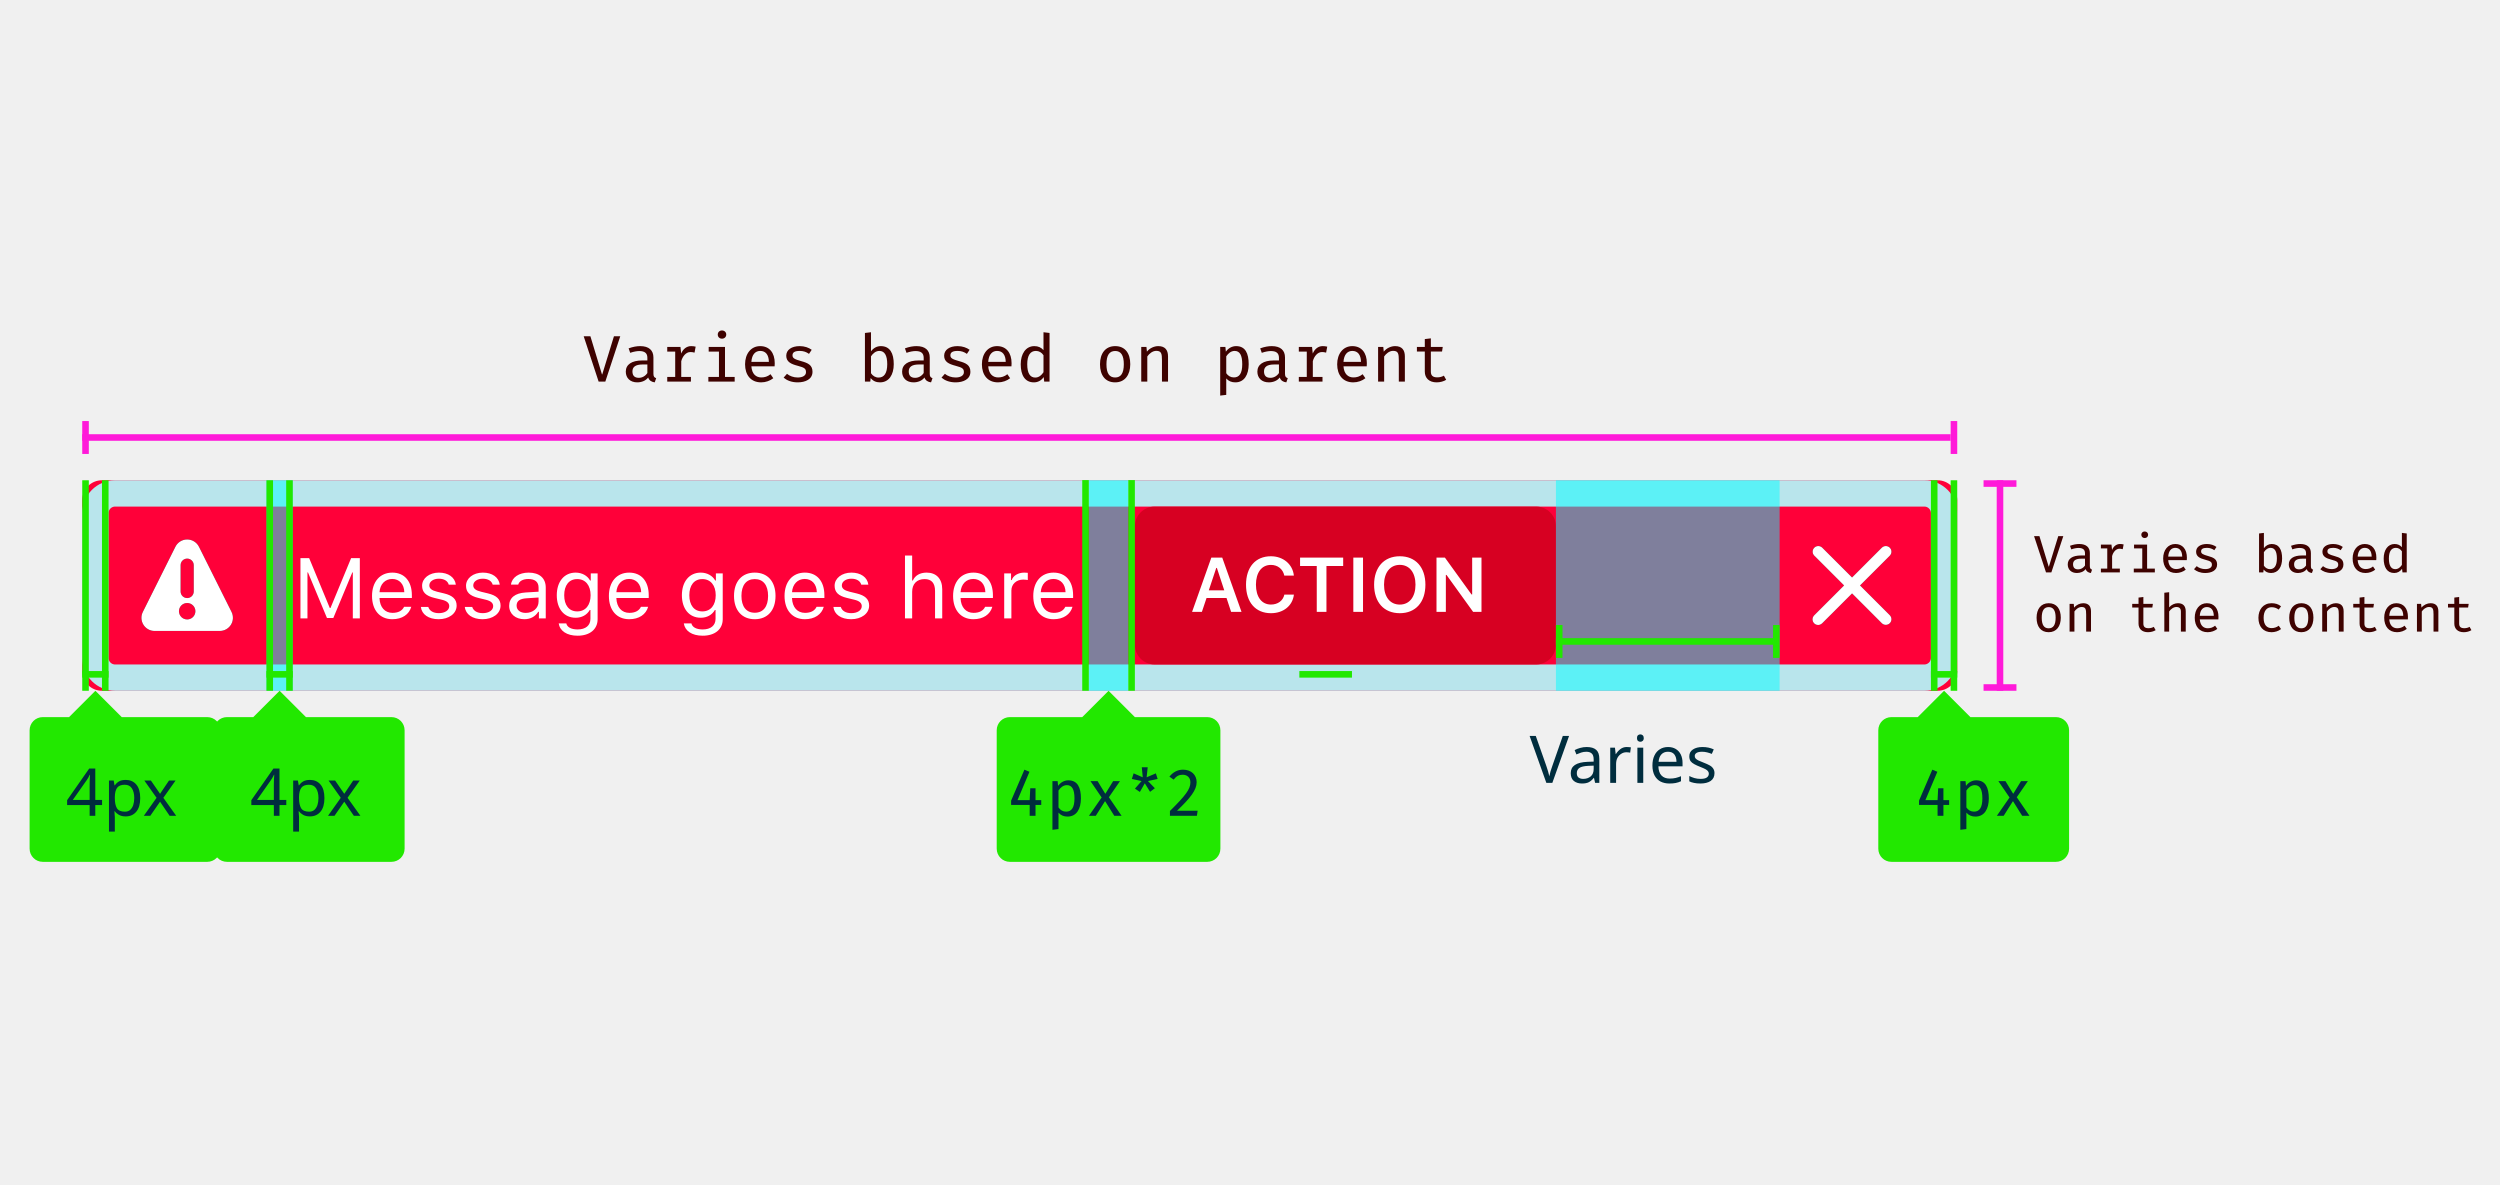
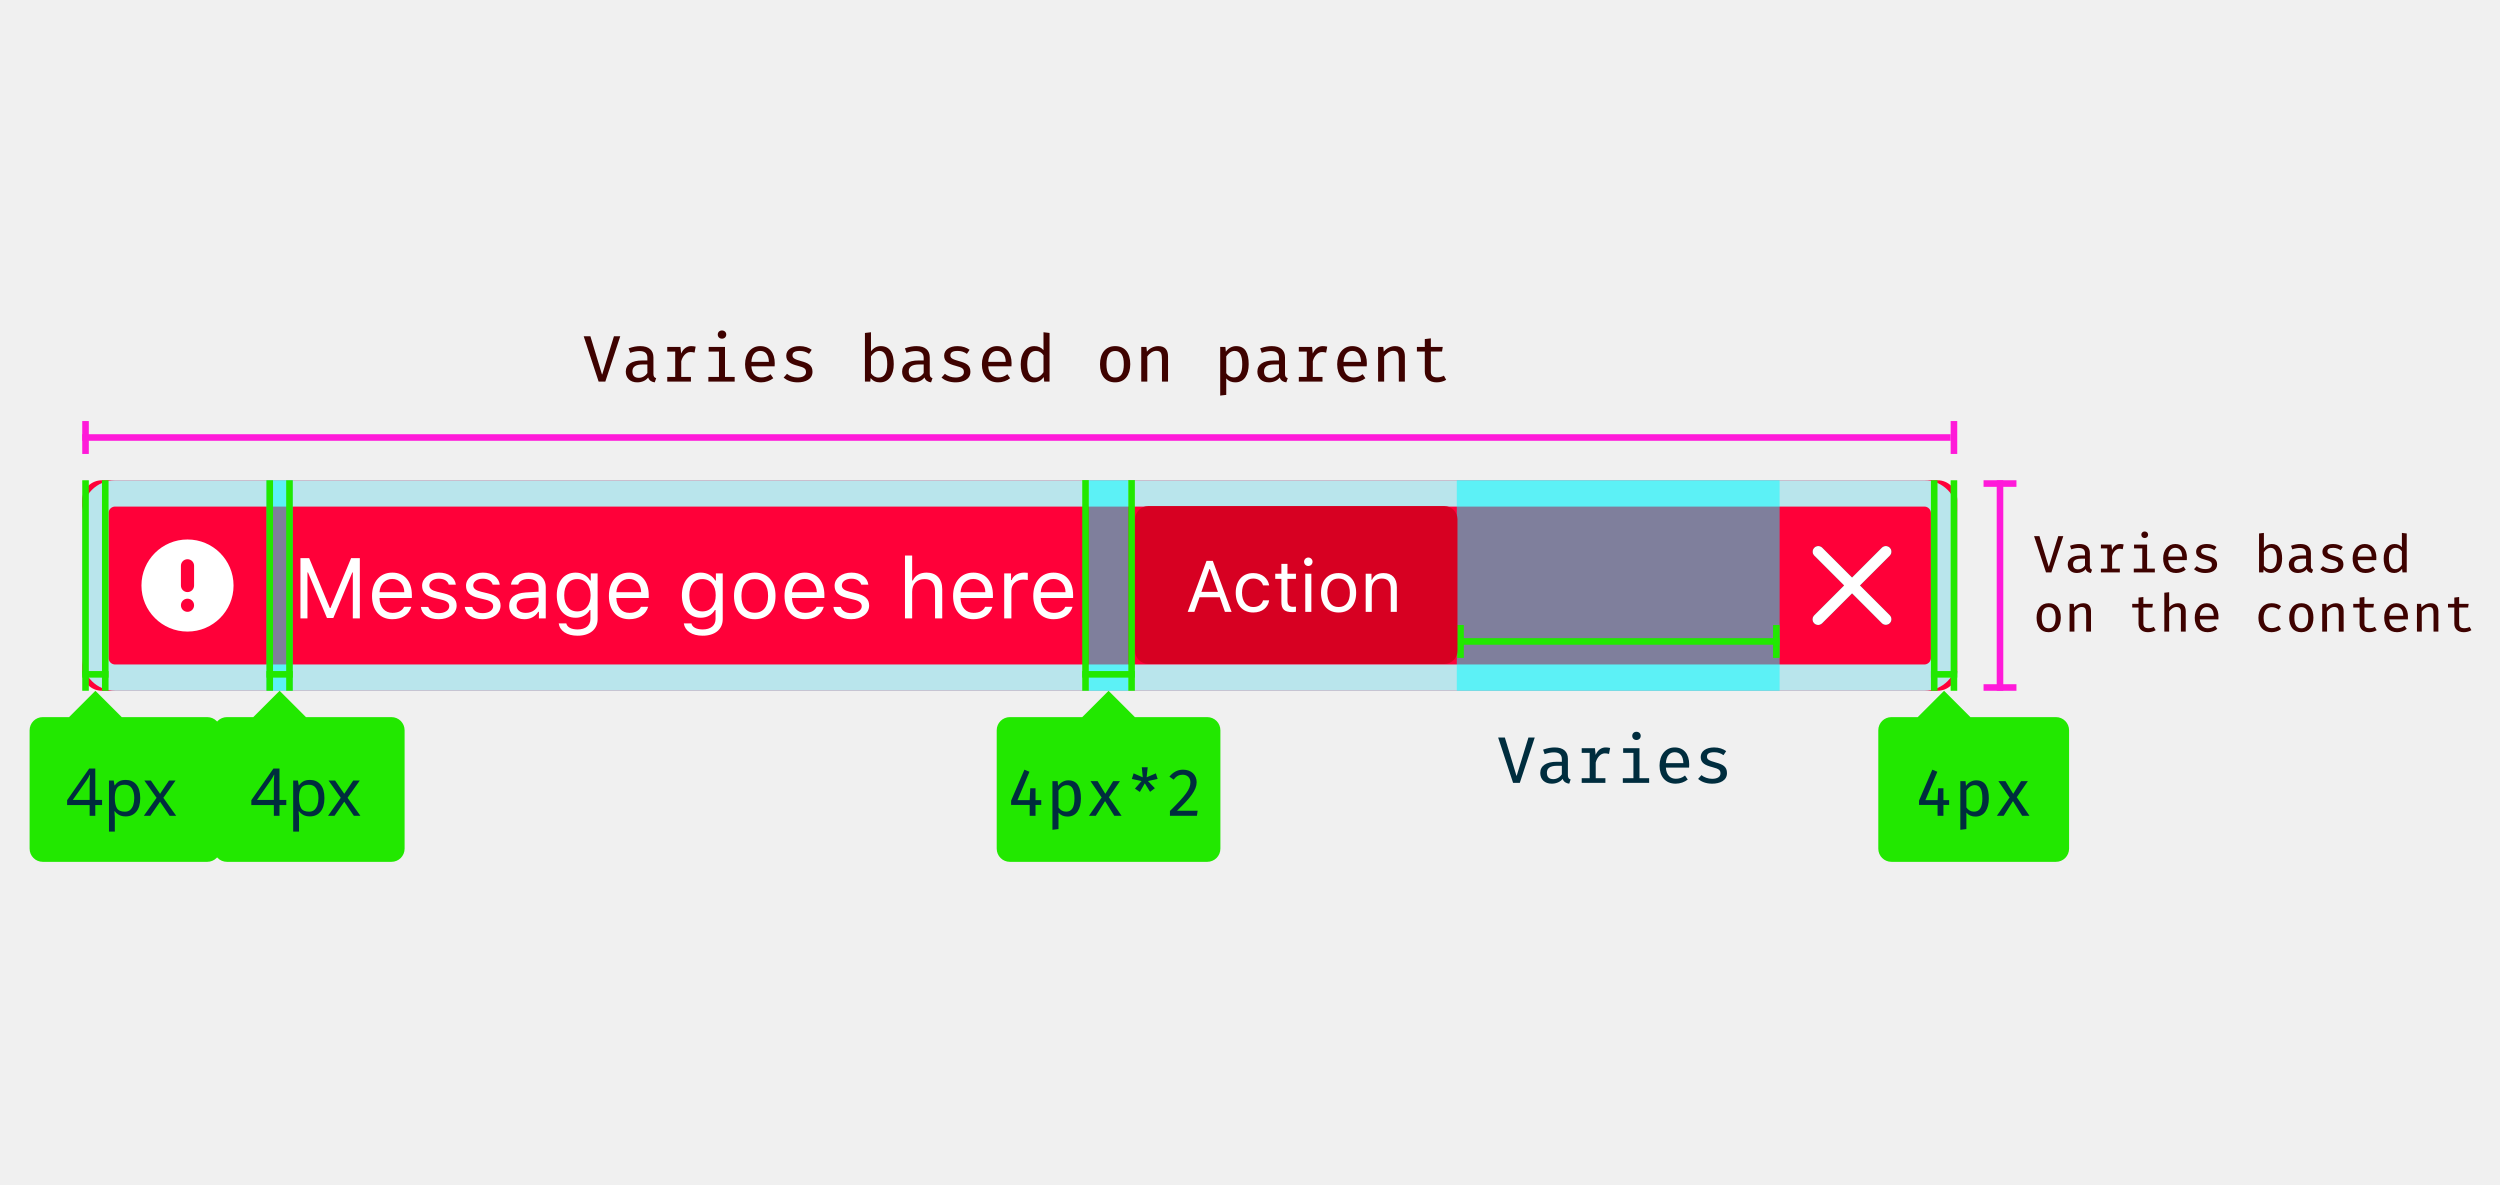
<svg xmlns="http://www.w3.org/2000/svg" xmlns:xlink="http://www.w3.org/1999/xlink" width="380" height="180" viewBox="0 0 380 180">
  <defs>
    <rect id="s-err-a" width="285" height="32" rx="3" />
    <path id="s-err-b" d="M7.223,5.989 L11.759,1.453 C12.084,1.116 12.08,0.582 11.749,0.251 C11.418,-0.08 10.884,-0.084 10.547,0.241 L6.011,4.777 L1.474,0.241 C1.137,-0.084 0.603,-0.08 0.272,0.251 C-0.058,0.582 -0.063,1.116 0.262,1.453 L4.799,5.989 L0.262,10.526 C0.039,10.742 -0.05,11.06 0.028,11.36 C0.106,11.66 0.34,11.894 0.64,11.972 C0.94,12.05 1.258,11.961 1.474,11.738 L6.011,7.201 L10.547,11.738 C10.884,12.063 11.418,12.058 11.749,11.728 C12.08,11.397 12.084,10.863 11.759,10.526 L7.223,5.989 Z" />
-     <path id="s-err-d" d="M13.693,11.012 L8.74,1.106 C8.401,0.428 7.709,0 6.951,0 C6.193,0 5.501,0.428 5.162,1.106 L0.209,11.016 C-0.099,11.635 -0.065,12.37 0.299,12.959 C0.664,13.547 1.306,13.905 1.998,13.906 L11.903,13.906 C12.596,13.906 13.24,13.547 13.605,12.958 C13.969,12.368 14.003,11.632 13.693,11.012 L13.693,11.012 Z M5.951,3.906 C5.951,3.354 6.399,2.906 6.951,2.906 C7.503,2.906 7.951,3.354 7.951,3.906 L7.951,7.906 C7.951,8.458 7.503,8.906 6.951,8.906 C6.399,8.906 5.951,8.458 5.951,7.906 L5.951,3.906 Z M6.951,12.156 C6.261,12.156 5.701,11.596 5.701,10.906 C5.701,10.216 6.261,9.656 6.951,9.656 C7.641,9.656 8.201,10.216 8.201,10.906 C8.201,11.596 7.641,12.156 6.951,12.156 L6.951,12.156 Z" />
-     <rect id="s-err-f" width="64" height="24" rx="3" />
+     <path id="s-err-d" d="M174.536,76.923 L219.536,76.923 L219.536,76.923 C220.64,76.923 221.536,77.819 221.536,78.923 L221.536,98.923 L221.536,98.923 C221.536,100.028 220.64,100.923 219.536,100.923 L174.536,100.923 L174.536,100.923 C173.431,100.923 172.536,100.028 172.536,98.923 L172.536,78.923 L172.536,78.923 C172.536,77.819 173.431,76.923 174.536,76.923 Z" />
  </defs>
  <g fill="none" fill-rule="evenodd">
    <g transform="translate(4.5 64)">
      <g transform="translate(8 9)">
        <use fill="#FF0039" xlink:href="#s-err-a" />
        <rect width="281" height="28" x="2" y="2" stroke="#B2FEFF" stroke-opacity=".9" stroke-width="4" rx="3" />
        <g transform="translate(257 4)">
          <rect width="24" height="24" />
          <g transform="translate(6 6)">
            <mask id="s-err-c" fill="#fff">
              <use xlink:href="#s-err-b" />
            </mask>
            <use fill="#0C0C0D" fill-opacity=".8" fill-rule="nonzero" xlink:href="#s-err-b" />
            <g fill="#FFF" mask="url(#s-err-c)">
              <rect width="200" height="200" transform="translate(-89 -91)" />
            </g>
          </g>
        </g>
        <g transform="translate(4 4)">
          <rect width="24" height="24" />
-           <g transform="translate(5 5)">
-             <mask id="s-err-e" fill="#fff">
-               <use xlink:href="#s-err-d" />
-             </mask>
-             <use fill="#0C0C0D" fill-opacity=".8" fill-rule="nonzero" xlink:href="#s-err-d" />
-             <g fill="#FFF" mask="url(#s-err-e)">
-               <rect width="200" height="200" transform="translate(-93 -93)" />
-             </g>
-           </g>
+           <path fill="#FFF" d="M8,1 C11.866,1 15,4.134 15,8 C15,11.866 11.866,15 8,15 C4.134,15 1,11.866 1,8 C1,4.134 4.134,1 8,1 Z M8,4 C8.552,4 9,4.448 9,5 C9,5.552 8.552,6 8,6 C7.448,6 7,5.552 7,5 C7,4.448 7.448,4 8,4 Z M8,7 C8.552,7 9,7.448 9,8 L9,11 C9,11.552 8.552,12 8,12 C7.448,12 7,11.552 7,11 L7,8 C7,7.448 7.448,7 8,7 Z" transform="matrix(1 0 0 -1 4 20)" />
        </g>
        <path fill="#FFF" d="M42.194,21 L42.194,11.84 L40.868,11.84 L37.732,19.419 L37.63,19.419 L34.495,11.84 L33.168,11.84 L33.168,21 L34.234,21 L34.234,14.005 L34.311,14.005 L37.199,20.937 L38.164,20.937 L41.052,14.005 L41.128,14.005 L41.128,21 L42.194,21 Z M47.12,15.001 C46.028,15.001 45.267,15.801 45.184,17.014 L48.955,17.014 C48.929,15.801 48.206,15.001 47.12,15.001 Z M48.923,19.229 L50.015,19.229 C49.685,20.403 48.631,21.121 47.133,21.121 C45.235,21.121 44.048,19.75 44.048,17.585 C44.048,15.433 45.254,14.037 47.133,14.037 C48.98,14.037 50.104,15.351 50.104,17.477 L50.104,17.896 L45.184,17.896 L45.184,17.947 C45.241,19.299 45.997,20.156 47.158,20.156 C48.041,20.156 48.637,19.832 48.923,19.229 Z M51.659,16.03 C51.659,17.02 52.243,17.572 53.525,17.883 L54.699,18.169 C55.429,18.347 55.785,18.664 55.785,19.134 C55.785,19.762 55.125,20.2 54.204,20.2 C53.328,20.2 52.782,19.832 52.598,19.254 L51.475,19.254 C51.595,20.391 52.643,21.121 54.166,21.121 C55.721,21.121 56.908,20.276 56.908,19.051 C56.908,18.067 56.286,17.509 54.998,17.198 L53.944,16.944 C53.138,16.747 52.757,16.455 52.757,15.985 C52.757,15.376 53.392,14.963 54.204,14.963 C55.029,14.963 55.562,15.325 55.708,15.871 L56.788,15.871 C56.642,14.748 55.645,14.037 54.21,14.037 C52.757,14.037 51.659,14.894 51.659,16.03 Z M58.336,16.03 C58.336,17.02 58.92,17.572 60.203,17.883 L61.377,18.169 C62.107,18.347 62.462,18.664 62.462,19.134 C62.462,19.762 61.802,20.2 60.882,20.2 C60.006,20.2 59.46,19.832 59.276,19.254 L58.152,19.254 C58.273,20.391 59.32,21.121 60.844,21.121 C62.399,21.121 63.586,20.276 63.586,19.051 C63.586,18.067 62.964,17.509 61.675,17.198 L60.622,16.944 C59.815,16.747 59.435,16.455 59.435,15.985 C59.435,15.376 60.069,14.963 60.882,14.963 C61.707,14.963 62.24,15.325 62.386,15.871 L63.465,15.871 C63.319,14.748 62.323,14.037 60.888,14.037 C59.435,14.037 58.336,14.894 58.336,16.03 Z M67.407,20.162 C68.531,20.162 69.362,19.426 69.362,18.448 L69.362,17.82 L67.521,17.94 C66.48,18.01 66.023,18.372 66.023,19.058 C66.023,19.756 66.614,20.162 67.407,20.162 Z M67.204,21.121 C65.877,21.121 64.894,20.333 64.894,19.083 C64.894,17.858 65.795,17.153 67.388,17.058 L69.362,16.938 L69.362,16.315 C69.362,15.471 68.835,15.008 67.813,15.008 C66.995,15.008 66.423,15.319 66.271,15.858 L65.167,15.858 C65.312,14.76 66.392,14.037 67.852,14.037 C69.521,14.037 70.454,14.894 70.454,16.315 L70.454,21 L69.413,21 L69.413,19.991 L69.312,19.991 C68.867,20.721 68.118,21.121 67.204,21.121 Z M75.24,19.934 C76.51,19.934 77.271,18.969 77.271,17.477 C77.271,15.985 76.503,15.021 75.24,15.021 C73.971,15.021 73.26,15.985 73.26,17.477 C73.26,18.969 73.971,19.934 75.24,19.934 Z M75.291,23.628 C73.641,23.628 72.587,22.885 72.422,21.755 L73.577,21.755 C73.698,22.314 74.307,22.676 75.291,22.676 C76.516,22.676 77.246,22.073 77.246,21.063 L77.246,19.718 L77.145,19.718 C76.713,20.473 75.938,20.898 74.999,20.898 C73.228,20.898 72.13,19.527 72.13,17.477 C72.13,15.427 73.241,14.037 74.999,14.037 C75.958,14.037 76.802,14.506 77.195,15.243 L77.297,15.243 L77.297,14.157 L78.338,14.157 L78.338,21.121 C78.338,22.65 77.157,23.628 75.291,23.628 Z M83.124,15.001 C82.032,15.001 81.271,15.801 81.188,17.014 L84.958,17.014 C84.933,15.801 84.209,15.001 83.124,15.001 Z M84.927,19.229 L86.019,19.229 C85.688,20.403 84.635,21.121 83.137,21.121 C81.239,21.121 80.052,19.75 80.052,17.585 C80.052,15.433 81.258,14.037 83.137,14.037 C84.984,14.037 86.107,15.351 86.107,17.477 L86.107,17.896 L81.188,17.896 L81.188,17.947 C81.245,19.299 82,20.156 83.162,20.156 C84.044,20.156 84.641,19.832 84.927,19.229 Z M94.258,19.934 C95.527,19.934 96.289,18.969 96.289,17.477 C96.289,15.985 95.521,15.021 94.258,15.021 C92.988,15.021 92.277,15.985 92.277,17.477 C92.277,18.969 92.988,19.934 94.258,19.934 Z M94.309,23.628 C92.658,23.628 91.604,22.885 91.439,21.755 L92.595,21.755 C92.715,22.314 93.325,22.676 94.309,22.676 C95.534,22.676 96.264,22.073 96.264,21.063 L96.264,19.718 L96.162,19.718 C95.73,20.473 94.956,20.898 94.017,20.898 C92.246,20.898 91.147,19.527 91.147,17.477 C91.147,15.427 92.258,14.037 94.017,14.037 C94.975,14.037 95.819,14.506 96.213,15.243 L96.314,15.243 L96.314,14.157 L97.355,14.157 L97.355,21.121 C97.355,22.65 96.175,23.628 94.309,23.628 Z M102.224,21.121 C100.275,21.121 99.069,19.775 99.069,17.579 C99.069,15.376 100.275,14.037 102.224,14.037 C104.173,14.037 105.379,15.376 105.379,17.579 C105.379,19.775 104.173,21.121 102.224,21.121 Z M102.224,20.137 C103.519,20.137 104.249,19.197 104.249,17.579 C104.249,15.954 103.519,15.021 102.224,15.021 C100.929,15.021 100.199,15.954 100.199,17.579 C100.199,19.197 100.929,20.137 102.224,20.137 Z M109.822,15.001 C108.73,15.001 107.969,15.801 107.886,17.014 L111.657,17.014 C111.631,15.801 110.908,15.001 109.822,15.001 Z M111.625,19.229 L112.717,19.229 C112.387,20.403 111.333,21.121 109.835,21.121 C107.937,21.121 106.75,19.75 106.75,17.585 C106.75,15.433 107.956,14.037 109.835,14.037 C111.682,14.037 112.806,15.351 112.806,17.477 L112.806,17.896 L107.886,17.896 L107.886,17.947 C107.943,19.299 108.699,20.156 109.86,20.156 C110.743,20.156 111.339,19.832 111.625,19.229 Z M114.361,16.03 C114.361,17.02 114.945,17.572 116.227,17.883 L117.401,18.169 C118.131,18.347 118.487,18.664 118.487,19.134 C118.487,19.762 117.827,20.2 116.906,20.2 C116.03,20.2 115.484,19.832 115.3,19.254 L114.177,19.254 C114.297,20.391 115.345,21.121 116.868,21.121 C118.423,21.121 119.61,20.276 119.61,19.051 C119.61,18.067 118.988,17.509 117.7,17.198 L116.646,16.944 C115.84,16.747 115.459,16.455 115.459,15.985 C115.459,15.376 116.094,14.963 116.906,14.963 C117.731,14.963 118.265,15.325 118.411,15.871 L119.49,15.871 C119.344,14.748 118.347,14.037 116.913,14.037 C115.459,14.037 114.361,14.894 114.361,16.03 Z M125.057,21 L126.148,21 L126.148,16.95 C126.148,15.795 126.821,15.021 128.046,15.021 C129.081,15.021 129.627,15.624 129.627,16.836 L129.627,21 L130.719,21 L130.719,16.569 C130.719,14.963 129.805,14.037 128.357,14.037 C127.31,14.037 126.593,14.481 126.25,15.236 L126.148,15.236 L126.148,11.44 L125.057,11.44 L125.057,21 Z M135.441,15.001 C134.35,15.001 133.588,15.801 133.505,17.014 L137.276,17.014 C137.25,15.801 136.527,15.001 135.441,15.001 Z M137.244,19.229 L138.336,19.229 C138.006,20.403 136.952,21.121 135.454,21.121 C133.556,21.121 132.369,19.75 132.369,17.585 C132.369,15.433 133.575,14.037 135.454,14.037 C137.301,14.037 138.425,15.351 138.425,17.477 L138.425,17.896 L133.505,17.896 L133.505,17.947 C133.562,19.299 134.318,20.156 135.479,20.156 C136.362,20.156 136.958,19.832 137.244,19.229 Z M140.139,21 L141.23,21 L141.23,16.76 C141.23,15.795 141.986,15.097 143.027,15.097 C143.243,15.097 143.636,15.135 143.725,15.16 L143.725,14.068 C143.585,14.049 143.357,14.037 143.179,14.037 C142.271,14.037 141.484,14.506 141.281,15.173 L141.18,15.173 L141.18,14.157 L140.139,14.157 L140.139,21 Z M147.629,15.001 C146.537,15.001 145.775,15.801 145.693,17.014 L149.463,17.014 C149.438,15.801 148.714,15.001 147.629,15.001 Z M149.432,19.229 L150.523,19.229 C150.193,20.403 149.14,21.121 147.642,21.121 C145.744,21.121 144.557,19.75 144.557,17.585 C144.557,15.433 145.763,14.037 147.642,14.037 C149.489,14.037 150.612,15.351 150.612,17.477 L150.612,17.896 L145.693,17.896 L145.693,17.947 C145.75,19.299 146.505,20.156 147.667,20.156 C148.549,20.156 149.146,19.832 149.432,19.229 Z" />
-         <g transform="translate(160 4)">
-           <mask id="s-err-g" fill="#fff">
-             <use xlink:href="#s-err-f" />
-           </mask>
-           <use fill="#D70022" xlink:href="#s-err-f" />
-           <path fill="#FFF" d="M14.627,16 L13.93,13.892 L10.896,13.892 L10.188,16 L8.697,16 L11.622,7.756 L13.279,7.756 L16.209,16 L14.627,16 Z M12.37,9.327 L11.239,12.727 L13.587,12.727 L12.467,9.327 L12.37,9.327 Z M20.683,16.206 C22.585,16.206 23.979,15.069 24.173,13.383 L22.722,13.383 C22.522,14.309 21.728,14.892 20.683,14.892 C19.277,14.892 18.403,13.738 18.403,11.875 C18.403,10.019 19.277,8.865 20.677,8.865 C21.717,8.865 22.511,9.504 22.716,10.493 L24.167,10.493 C23.996,8.773 22.551,7.551 20.677,7.551 C18.34,7.551 16.895,9.202 16.895,11.881 C16.895,14.549 18.346,16.206 20.683,16.206 Z M29.12,16 L29.12,9.03 L31.663,9.03 L31.663,7.756 L25.11,7.756 L25.11,9.03 L27.647,9.03 L27.647,16 L29.12,16 Z M34.679,16 L34.679,7.756 L33.205,7.756 L33.205,16 L34.679,16 Z M40.272,7.551 C42.666,7.551 44.162,9.213 44.162,11.875 C44.162,14.532 42.677,16.206 40.272,16.206 C37.85,16.206 36.364,14.537 36.364,11.875 C36.364,9.213 37.878,7.551 40.272,7.551 Z M40.272,8.859 C38.804,8.859 37.873,10.03 37.873,11.875 C37.873,13.715 38.781,14.897 40.272,14.897 C41.74,14.897 42.654,13.715 42.654,11.875 C42.654,10.03 41.735,8.859 40.272,8.859 Z M47.27,16 L47.27,10.39 L47.367,10.39 L51.412,16 L52.686,16 L52.686,7.756 L51.269,7.756 L51.269,13.361 L51.172,13.361 L47.127,7.756 L45.848,7.756 L45.848,16 L47.27,16 Z" mask="url(#s-err-g)" />
-         </g>
      </g>
      <g fill="#FF1AD9" transform="translate(8)">
        <rect width="1" height="5" />
        <rect width="1" height="5" x="284" />
        <rect width="284" height="1" y="2" />
      </g>
      <g fill="#FF1AD9" transform="translate(297 9)">
        <rect width="5" height="1" />
        <rect width="5" height="1" y="31" />
        <rect width="1" height="32" x="2" />
      </g>
-       <rect width="34" height="32" x="232" y="9" fill="#00FEFF" fill-opacity=".5" />
+       <rect width="49.066" height="32" x="216.934" y="9" fill="#00FEFF" fill-opacity=".5" />
      <rect width="6" height="32" x="161" y="9" fill="#00FEFF" fill-opacity=".5" />
      <rect width="4" height="32" x="36" y="9" fill="#00FEFF" fill-opacity=".5" />
      <g transform="translate(28 9)">
        <rect width="1" height="32" x="8" fill="#22E800" />
        <rect width="1" height="32" x="11" fill="#22E800" />
        <rect width="4" height="1" x="8" y="29" fill="#22E800" />
        <path fill="#22E800" d="M14,36 L10,32 L6,36 L2,36 L2,36 C0.895,36 -1.3527075e-16,36.895 -5.91645679e-31,38 L-5.91645679e-31,56 C1.3527075e-16,57.105 0.895,58 2,58 L27,58 C28.105,58 29,57.105 29,56 L29,38 C29,36.895 28.105,36 27,36 L14,36 Z" />
        <text fill="#002D3E" font-family="FiraMonoOT, Fira Mono OT" font-size="10">
          <tspan x="5.5" y="51">4px</tspan>
        </text>
      </g>
      <g transform="translate(0 9)">
        <rect width="1" height="32" x="8" fill="#22E800" />
        <rect width="1" height="32" x="11" fill="#22E800" />
        <rect width="4" height="1" x="8" y="29" fill="#22E800" />
        <path fill="#22E800" d="M14,36 L10,32 L6,36 L2,36 L2,36 C0.895,36 -1.3527075e-16,36.895 -5.91645679e-31,38 L-5.91645679e-31,56 C1.3527075e-16,57.105 0.895,58 2,58 L27,58 C28.105,58 29,57.105 29,56 L29,38 C29,36.895 28.105,36 27,36 L14,36 Z" />
        <text fill="#002D3E" font-family="FiraMonoOT, Fira Mono OT" font-size="10">
          <tspan x="5.5" y="51">4px</tspan>
        </text>
      </g>
      <g transform="translate(281 9)">
        <rect width="1" height="32" x="8" fill="#22E800" />
        <rect width="1" height="32" x="11" fill="#22E800" />
        <rect width="4" height="1" x="8" y="29" fill="#22E800" />
        <path fill="#22E800" d="M14,36 L10,32 L6,36 L2,36 L2,36 C0.895,36 -1.91162759e-15,36.895 -1.77635684e-15,38 L-1.77635684e-15,56 C-1.64108609e-15,57.105 0.895,58 2,58 L27,58 C28.105,58 29,57.105 29,56 L29,38 C29,36.895 28.105,36 27,36 L14,36 Z" />
        <path fill="#002D3E" d="M10.77,49.35 L10.77,48.62 L9.9,48.62 L9.9,46.82 L9.1,46.82 L9.01,48.62 L7.16,48.62 L8.98,44.31 L8.21,43.99 L6.19,48.7 L6.19,49.35 L9.01,49.35 L9.01,51 L9.9,51 L9.9,49.35 L10.77,49.35 Z M13.39,53.02 L12.47,53.13 L12.47,45.73 L13.26,45.73 L13.33,46.45 C13.72,45.91 14.28,45.61 14.89,45.61 C16.29,45.61 16.8,46.7 16.8,48.36 C16.8,49.96 16.13,51.12 14.77,51.12 C14.2,51.12 13.73,50.93 13.39,50.52 L13.39,53.02 Z M14.55,50.37 C15.39,50.37 15.82,49.74 15.82,48.36 C15.82,46.99 15.45,46.34 14.66,46.34 C14.1,46.34 13.67,46.74 13.39,47.16 L13.39,49.73 C13.66,50.14 14.07,50.37 14.55,50.37 Z M20.49,48.8 L21.87,51 L22.98,51 L21.05,48.18 L22.74,45.73 L21.7,45.73 L20.53,47.63 L20.49,47.63 L19.33,45.73 L18.25,45.73 L19.95,48.22 L18.02,51 L19.06,51 L20.45,48.8 L20.49,48.8 Z" />
      </g>
-       <g transform="translate(228 31)">
-         <rect width="1" height="5" x="4" fill="#22E800" />
-         <rect width="1" height="5" x="37" fill="#22E800" />
-         <rect width="33" height="1" x="4" y="2" fill="#22E800" />
-         <text fill="#002D3E" font-family="FiraMonoOT, Fira Mono OT" font-size="10">
-           <tspan x="0" y="24">Varies</tspan>
-         </text>
+       <g transform="translate(216 31)">
+         <rect width="1" height="5" x="1" fill="#22E800" />
+         <rect width="1" height="5" x="49" fill="#22E800" />
+         <rect width="50" height="1" y="2" fill="#22E800" />
+         <path fill="#002D3E" d="M10,22.91 L8.24,17.11 L7.22,17.11 L9.49,24 L10.51,24 L12.78,17.11 L11.82,17.11 L10.04,22.91 L10,22.91 Z M17.82,20.33 L17.82,22.81 C17.82,23.23 17.95,23.39 18.24,23.48 L18.02,24.12 C17.55,24.06 17.18,23.85 17.02,23.38 C16.65,23.88 16,24.12 15.36,24.12 C14.3,24.12 13.62,23.47 13.62,22.49 C13.62,21.4 14.53,20.79 16.13,20.79 L16.9,20.79 L16.9,20.38 C16.9,19.64 16.44,19.36 15.67,19.36 C15.32,19.36 14.83,19.44 14.29,19.63 L14.05,18.95 C14.7,18.71 15.29,18.61 15.81,18.61 C17.15,18.61 17.82,19.26 17.82,20.33 Z M15.61,23.43 C16.11,23.43 16.6,23.16 16.9,22.7 L16.9,21.4 L16.18,21.4 C15.05,21.4 14.63,21.81 14.63,22.45 C14.63,23.1 14.95,23.43 15.61,23.43 Z M23.52,23.29 L22.05,23.29 L22.05,20.91 C22.23,20.18 22.77,19.51 23.43,19.51 C23.65,19.51 23.81,19.53 24.07,19.6 L24.24,18.69 C23.94,18.63 23.79,18.61 23.54,18.61 C22.92,18.61 22.34,19 22.04,19.74 L21.93,18.73 L19.92,18.73 L19.92,19.44 L21.13,19.44 L21.13,23.29 L19.92,23.29 L19.92,24 L23.52,24 L23.52,23.29 Z M28.7,18.73 L26.22,18.73 L26.22,19.44 L27.78,19.44 L27.78,23.29 L26.17,23.29 L26.17,24 L30.17,24 L30.17,23.29 L28.7,23.29 L28.7,18.73 Z M28.89,16.85 C28.89,16.5 28.62,16.23 28.24,16.23 C27.86,16.23 27.6,16.5 27.6,16.85 C27.6,17.21 27.86,17.48 28.24,17.48 C28.62,17.48 28.89,17.21 28.89,16.85 Z M36.24,21.68 L32.71,21.68 C32.79,22.85 33.42,23.37 34.22,23.37 C34.7,23.37 35.17,23.25 35.62,22.88 L36.04,23.49 C35.55,23.88 34.88,24.12 34.2,24.12 C32.63,24.12 31.75,23.01 31.75,21.37 C31.75,19.78 32.65,18.61 34.05,18.61 C35.43,18.61 36.26,19.6 36.26,21.21 C36.26,21.39 36.25,21.56 36.24,21.68 Z M34.05,19.34 C33.33,19.34 32.78,19.87 32.71,21 L35.37,21 C35.35,19.91 34.87,19.34 34.05,19.34 Z M39.75,23.38 C39.13,23.38 38.53,23.16 38.12,22.82 L37.61,23.4 C38.07,23.8 38.78,24.12 39.75,24.12 C40.9,24.12 42,23.66 42,22.51 C42,21.49 41.32,21.18 40.31,20.9 C39.28,20.61 38.96,20.45 38.96,20.01 C38.96,19.59 39.25,19.34 40.07,19.34 C40.64,19.34 41.08,19.51 41.47,19.79 L41.88,19.17 C41.42,18.84 40.81,18.61 40.05,18.61 C38.82,18.61 38.01,19.18 38.01,20.07 C38.01,20.99 38.71,21.33 39.75,21.6 C40.84,21.88 41.01,22.07 41.01,22.58 C41.01,23.07 40.53,23.38 39.75,23.38 Z" />
      </g>
      <g fill="#22E800" transform="translate(160 8)">
        <rect width="1" height="32.027" y=".973" />
        <rect width="1" height="32.027" x="7" y=".973" />
-         <rect width="8" height="1" x="33" y="30" />
+         <rect width="8" height="1" y="30" />
      </g>
    </g>
    <path fill="#3E0200" d="M91.5 56.91L89.74 51.11 88.72 51.11 90.99 58 92.01 58 94.28 51.11 93.32 51.11 91.54 56.91 91.5 56.91zM99.32 54.33L99.32 56.81C99.32 57.23 99.45 57.39 99.74 57.48L99.52 58.12C99.05 58.06 98.68 57.85 98.52 57.38 98.15 57.88 97.5 58.12 96.86 58.12 95.8 58.12 95.12 57.47 95.12 56.49 95.12 55.4 96.03 54.79 97.63 54.79L98.4 54.79 98.4 54.38C98.4 53.64 97.94 53.36 97.17 53.36 96.82 53.36 96.33 53.44 95.79 53.63L95.55 52.95C96.2 52.71 96.79 52.61 97.31 52.61 98.65 52.61 99.32 53.26 99.32 54.33zM97.11 57.43C97.61 57.43 98.1 57.16 98.4 56.7L98.4 55.4 97.68 55.4C96.55 55.4 96.13 55.81 96.13 56.45 96.13 57.1 96.45 57.43 97.11 57.43zM105.02 57.29L103.55 57.29 103.55 54.91C103.73 54.18 104.27 53.51 104.93 53.51 105.15 53.51 105.31 53.53 105.57 53.6L105.74 52.69C105.44 52.63 105.29 52.61 105.04 52.61 104.42 52.61 103.84 53 103.54 53.74L103.43 52.73 101.42 52.73 101.42 53.44 102.63 53.44 102.63 57.29 101.42 57.29 101.42 58 105.02 58 105.02 57.29zM110.2 52.73L107.72 52.73 107.72 53.44 109.28 53.44 109.28 57.29 107.67 57.29 107.67 58 111.67 58 111.67 57.29 110.2 57.29 110.2 52.73zM110.39 50.85C110.39 50.5 110.12 50.23 109.74 50.23 109.36 50.23 109.1 50.5 109.1 50.85 109.1 51.21 109.36 51.48 109.74 51.48 110.12 51.48 110.39 51.21 110.39 50.85zM117.74 55.68L114.21 55.68C114.29 56.85 114.92 57.37 115.72 57.37 116.2 57.37 116.67 57.25 117.12 56.88L117.54 57.49C117.05 57.88 116.38 58.12 115.7 58.12 114.13 58.12 113.25 57.01 113.25 55.37 113.25 53.78 114.15 52.61 115.55 52.61 116.93 52.61 117.76 53.6 117.76 55.21 117.76 55.39 117.75 55.56 117.74 55.68zM115.55 53.34C114.83 53.34 114.28 53.87 114.21 55L116.87 55C116.85 53.91 116.37 53.34 115.55 53.34zM121.25 57.38C120.63 57.38 120.03 57.16 119.62 56.82L119.11 57.4C119.57 57.8 120.28 58.12 121.25 58.12 122.4 58.12 123.5 57.66 123.5 56.51 123.5 55.49 122.82 55.18 121.81 54.9 120.78 54.61 120.46 54.45 120.46 54.01 120.46 53.59 120.75 53.34 121.57 53.34 122.14 53.34 122.58 53.51 122.97 53.79L123.38 53.17C122.92 52.84 122.31 52.61 121.55 52.61 120.32 52.61 119.51 53.18 119.51 54.07 119.51 54.99 120.21 55.33 121.25 55.6 122.34 55.88 122.51 56.07 122.51 56.58 122.51 57.07 122.03 57.38 121.25 57.38zM132.39 50.5L132.39 53.4C132.77 52.9 133.28 52.61 133.88 52.61 135.28 52.61 135.85 53.7 135.85 55.36 135.85 56.96 135.12 58.12 133.76 58.12 133.16 58.12 132.69 57.91 132.34 57.46L132.28 58 131.47 58 131.47 50.61 132.39 50.5zM133.54 57.39C134.38 57.39 134.86 56.74 134.86 55.36 134.86 53.99 134.44 53.34 133.66 53.34 133.1 53.34 132.67 53.74 132.39 54.16L132.39 56.73C132.66 57.14 133.07 57.39 133.54 57.39zM141.32 54.33L141.32 56.81C141.32 57.23 141.45 57.39 141.74 57.48L141.52 58.12C141.05 58.06 140.68 57.85 140.52 57.38 140.15 57.88 139.5 58.12 138.86 58.12 137.8 58.12 137.12 57.47 137.12 56.49 137.12 55.4 138.03 54.79 139.63 54.79L140.4 54.79 140.4 54.38C140.4 53.64 139.94 53.36 139.17 53.36 138.82 53.36 138.33 53.44 137.79 53.63L137.55 52.95C138.2 52.71 138.79 52.61 139.31 52.61 140.65 52.61 141.32 53.26 141.32 54.33zM139.11 57.43C139.61 57.43 140.1 57.16 140.4 56.7L140.4 55.4 139.68 55.4C138.55 55.4 138.13 55.81 138.13 56.45 138.13 57.1 138.45 57.43 139.11 57.43zM145.25 57.38C144.63 57.38 144.03 57.16 143.62 56.82L143.11 57.4C143.57 57.8 144.28 58.12 145.25 58.12 146.4 58.12 147.5 57.66 147.5 56.51 147.5 55.49 146.82 55.18 145.81 54.9 144.78 54.61 144.46 54.45 144.46 54.01 144.46 53.59 144.75 53.34 145.57 53.34 146.14 53.34 146.58 53.51 146.97 53.79L147.38 53.17C146.92 52.84 146.31 52.61 145.55 52.61 144.32 52.61 143.51 53.18 143.51 54.07 143.51 54.99 144.21 55.33 145.25 55.6 146.34 55.88 146.51 56.07 146.51 56.58 146.51 57.07 146.03 57.38 145.25 57.38zM153.74 55.68L150.21 55.68C150.29 56.85 150.92 57.37 151.72 57.37 152.2 57.37 152.67 57.25 153.12 56.88L153.54 57.49C153.05 57.88 152.38 58.12 151.7 58.12 150.13 58.12 149.25 57.01 149.25 55.37 149.25 53.78 150.15 52.61 151.55 52.61 152.93 52.61 153.76 53.6 153.76 55.21 153.76 55.39 153.75 55.56 153.74 55.68zM151.55 53.34C150.83 53.34 150.28 53.87 150.21 55L152.87 55C152.85 53.91 152.37 53.34 151.55 53.34zM157.46 53.34C156.62 53.34 156.14 54 156.14 55.37 156.14 56.73 156.57 57.39 157.36 57.39 157.92 57.39 158.33 57.01 158.61 56.58L158.61 53.99C158.33 53.58 157.93 53.34 157.46 53.34zM157.22 52.61C157.81 52.61 158.26 52.82 158.61 53.22L158.61 50.5 159.53 50.61 159.53 58 158.72 58 158.64 57.32C158.26 57.86 157.74 58.12 157.15 58.12 155.78 58.12 155.15 57.01 155.15 55.37 155.15 53.78 155.92 52.61 157.22 52.61zM170.82 55.36C170.82 53.99 170.38 53.35 169.51 53.35 168.63 53.35 168.18 53.99 168.18 55.37 168.18 56.74 168.62 57.38 169.5 57.38 170.38 57.38 170.82 56.74 170.82 55.36zM167.2 55.37C167.2 53.74 168.01 52.61 169.51 52.61 171.01 52.61 171.8 53.69 171.8 55.36 171.8 56.99 170.99 58.12 169.5 58.12 168 58.12 167.2 57.04 167.2 55.37zM174.39 58L174.39 54.18C174.67 53.77 175.18 53.33 175.75 53.33 176.52 53.33 176.62 53.74 176.62 54.77L176.62 58 177.54 58 177.54 54.17C177.54 53.19 177.08 52.61 176.06 52.61 175.44 52.61 174.76 52.91 174.33 53.45L174.26 52.73 173.47 52.73 173.47 58 174.39 58zM186.39 60.02L185.47 60.13 185.47 52.73 186.26 52.73 186.33 53.45C186.72 52.91 187.28 52.61 187.89 52.61 189.29 52.61 189.8 53.7 189.8 55.36 189.8 56.96 189.13 58.12 187.77 58.12 187.2 58.12 186.73 57.93 186.39 57.52L186.39 60.02zM187.55 57.37C188.39 57.37 188.82 56.74 188.82 55.36 188.82 53.99 188.45 53.34 187.66 53.34 187.1 53.34 186.67 53.74 186.39 54.16L186.39 56.73C186.66 57.14 187.07 57.37 187.55 57.37zM195.32 54.33L195.32 56.81C195.32 57.23 195.45 57.39 195.74 57.48L195.52 58.12C195.05 58.06 194.68 57.85 194.52 57.38 194.15 57.88 193.5 58.12 192.86 58.12 191.8 58.12 191.12 57.47 191.12 56.49 191.12 55.4 192.03 54.79 193.63 54.79L194.4 54.79 194.4 54.38C194.4 53.64 193.94 53.36 193.17 53.36 192.82 53.36 192.33 53.44 191.79 53.63L191.55 52.95C192.2 52.71 192.79 52.61 193.31 52.61 194.65 52.61 195.32 53.26 195.32 54.33zM193.11 57.43C193.61 57.43 194.1 57.16 194.4 56.7L194.4 55.4 193.68 55.4C192.55 55.4 192.13 55.81 192.13 56.45 192.13 57.1 192.45 57.43 193.11 57.43zM201.02 57.29L199.55 57.29 199.55 54.91C199.73 54.18 200.27 53.51 200.93 53.51 201.15 53.51 201.31 53.53 201.57 53.6L201.74 52.69C201.44 52.63 201.29 52.61 201.04 52.61 200.42 52.61 199.84 53 199.54 53.74L199.43 52.73 197.42 52.73 197.42 53.44 198.63 53.44 198.63 57.29 197.42 57.29 197.42 58 201.02 58 201.02 57.29zM207.74 55.68L204.21 55.68C204.29 56.85 204.92 57.37 205.72 57.37 206.2 57.37 206.67 57.25 207.12 56.88L207.54 57.49C207.05 57.88 206.38 58.12 205.7 58.12 204.13 58.12 203.25 57.01 203.25 55.37 203.25 53.78 204.15 52.61 205.55 52.61 206.93 52.61 207.76 53.6 207.76 55.21 207.76 55.39 207.75 55.56 207.74 55.68zM205.55 53.34C204.83 53.34 204.28 53.87 204.21 55L206.87 55C206.85 53.91 206.37 53.34 205.55 53.34zM210.39 58L210.39 54.18C210.67 53.77 211.18 53.33 211.75 53.33 212.52 53.33 212.62 53.74 212.62 54.77L212.62 58 213.54 58 213.54 54.17C213.54 53.19 213.08 52.61 212.06 52.61 211.44 52.61 210.76 52.91 210.33 53.45L210.26 52.73 209.47 52.73 209.47 58 210.39 58zM219.47 57.1C219.2 57.26 218.86 57.36 218.47 57.36 217.77 57.36 217.49 57.07 217.49 56.48L217.49 53.43 219.19 53.43 219.3 52.73 217.49 52.73 217.49 51.43 216.57 51.54 216.57 52.73 215.37 52.73 215.37 53.43 216.57 53.43 216.57 56.49C216.57 57.45 217.21 58.12 218.37 58.12 218.89 58.12 219.45 57.97 219.82 57.73L219.47 57.1zM311.4 86.128L309.992 81.488 309.176 81.488 310.992 87 311.808 87 313.624 81.488 312.856 81.488 311.432 86.128 311.4 86.128zM317.656 84.064L317.656 86.048C317.656 86.384 317.76 86.512 317.992 86.584L317.816 87.096C317.44 87.048 317.144 86.88 317.016 86.504 316.72 86.904 316.2 87.096 315.688 87.096 314.84 87.096 314.296 86.576 314.296 85.792 314.296 84.92 315.024 84.432 316.304 84.432L316.92 84.432 316.92 84.104C316.92 83.512 316.552 83.288 315.936 83.288 315.656 83.288 315.264 83.352 314.832 83.504L314.64 82.96C315.16 82.768 315.632 82.688 316.048 82.688 317.12 82.688 317.656 83.208 317.656 84.064zM315.888 86.544C316.288 86.544 316.68 86.328 316.92 85.96L316.92 84.92 316.344 84.92C315.44 84.92 315.104 85.248 315.104 85.76 315.104 86.28 315.36 86.544 315.888 86.544zM322.216 86.432L321.04 86.432 321.04 84.528C321.184 83.944 321.616 83.408 322.144 83.408 322.32 83.408 322.448 83.424 322.656 83.48L322.792 82.752C322.552 82.704 322.432 82.688 322.232 82.688 321.736 82.688 321.272 83 321.032 83.592L320.944 82.784 319.336 82.784 319.336 83.352 320.304 83.352 320.304 86.432 319.336 86.432 319.336 87 322.216 87 322.216 86.432zM326.36 82.784L324.376 82.784 324.376 83.352 325.624 83.352 325.624 86.432 324.336 86.432 324.336 87 327.536 87 327.536 86.432 326.36 86.432 326.36 82.784zM326.512 81.28C326.512 81 326.296 80.784 325.992 80.784 325.688 80.784 325.48 81 325.48 81.28 325.48 81.568 325.688 81.784 325.992 81.784 326.296 81.784 326.512 81.568 326.512 81.28zM332.392 85.144L329.568 85.144C329.632 86.08 330.136 86.496 330.776 86.496 331.16 86.496 331.536 86.4 331.896 86.104L332.232 86.592C331.84 86.904 331.304 87.096 330.76 87.096 329.504 87.096 328.8 86.208 328.8 84.896 328.8 83.624 329.52 82.688 330.64 82.688 331.744 82.688 332.408 83.48 332.408 84.768 332.408 84.912 332.4 85.048 332.392 85.144zM330.64 83.272C330.064 83.272 329.624 83.696 329.568 84.6L331.696 84.6C331.68 83.728 331.296 83.272 330.64 83.272zM335.2 86.504C334.704 86.504 334.224 86.328 333.896 86.056L333.488 86.52C333.856 86.84 334.424 87.096 335.2 87.096 336.12 87.096 337 86.728 337 85.808 337 84.992 336.456 84.744 335.648 84.52 334.824 84.288 334.568 84.16 334.568 83.808 334.568 83.472 334.8 83.272 335.456 83.272 335.912 83.272 336.264 83.408 336.576 83.632L336.904 83.136C336.536 82.872 336.048 82.688 335.44 82.688 334.456 82.688 333.808 83.144 333.808 83.856 333.808 84.592 334.368 84.864 335.2 85.08 336.072 85.304 336.208 85.456 336.208 85.864 336.208 86.256 335.824 86.504 335.2 86.504zM344.112 81L344.112 83.32C344.416 82.92 344.824 82.688 345.304 82.688 346.424 82.688 346.88 83.56 346.88 84.888 346.88 86.168 346.296 87.096 345.208 87.096 344.728 87.096 344.352 86.928 344.072 86.568L344.024 87 343.376 87 343.376 81.088 344.112 81zM345.032 86.512C345.704 86.512 346.088 85.992 346.088 84.888 346.088 83.792 345.752 83.272 345.128 83.272 344.68 83.272 344.336 83.592 344.112 83.928L344.112 85.984C344.328 86.312 344.656 86.512 345.032 86.512zM351.256 84.064L351.256 86.048C351.256 86.384 351.36 86.512 351.592 86.584L351.416 87.096C351.04 87.048 350.744 86.88 350.616 86.504 350.32 86.904 349.8 87.096 349.288 87.096 348.44 87.096 347.896 86.576 347.896 85.792 347.896 84.92 348.624 84.432 349.904 84.432L350.52 84.432 350.52 84.104C350.52 83.512 350.152 83.288 349.536 83.288 349.256 83.288 348.864 83.352 348.432 83.504L348.24 82.96C348.76 82.768 349.232 82.688 349.648 82.688 350.72 82.688 351.256 83.208 351.256 84.064zM349.488 86.544C349.888 86.544 350.28 86.328 350.52 85.96L350.52 84.92 349.944 84.92C349.04 84.92 348.704 85.248 348.704 85.76 348.704 86.28 348.96 86.544 349.488 86.544zM354.4 86.504C353.904 86.504 353.424 86.328 353.096 86.056L352.688 86.52C353.056 86.84 353.624 87.096 354.4 87.096 355.32 87.096 356.2 86.728 356.2 85.808 356.2 84.992 355.656 84.744 354.848 84.52 354.024 84.288 353.768 84.16 353.768 83.808 353.768 83.472 354 83.272 354.656 83.272 355.112 83.272 355.464 83.408 355.776 83.632L356.104 83.136C355.736 82.872 355.248 82.688 354.64 82.688 353.656 82.688 353.008 83.144 353.008 83.856 353.008 84.592 353.568 84.864 354.4 85.08 355.272 85.304 355.408 85.456 355.408 85.864 355.408 86.256 355.024 86.504 354.4 86.504zM361.192 85.144L358.368 85.144C358.432 86.08 358.936 86.496 359.576 86.496 359.96 86.496 360.336 86.4 360.696 86.104L361.032 86.592C360.64 86.904 360.104 87.096 359.56 87.096 358.304 87.096 357.6 86.208 357.6 84.896 357.6 83.624 358.32 82.688 359.44 82.688 360.544 82.688 361.208 83.48 361.208 84.768 361.208 84.912 361.2 85.048 361.192 85.144zM359.44 83.272C358.864 83.272 358.424 83.696 358.368 84.6L360.496 84.6C360.48 83.728 360.096 83.272 359.44 83.272zM364.168 83.272C363.496 83.272 363.112 83.8 363.112 84.896 363.112 85.984 363.456 86.512 364.088 86.512 364.536 86.512 364.864 86.208 365.088 85.864L365.088 83.792C364.864 83.464 364.544 83.272 364.168 83.272zM363.976 82.688C364.448 82.688 364.808 82.856 365.088 83.176L365.088 81 365.824 81.088 365.824 87 365.176 87 365.112 86.456C364.808 86.888 364.392 87.096 363.92 87.096 362.824 87.096 362.32 86.208 362.32 84.896 362.32 83.624 362.936 82.688 363.976 82.688zM312.456 93.888C312.456 92.792 312.104 92.28 311.408 92.28 310.704 92.28 310.344 92.792 310.344 93.896 310.344 94.992 310.696 95.504 311.4 95.504 312.104 95.504 312.456 94.992 312.456 93.888zM309.56 93.896C309.56 92.592 310.208 91.688 311.408 91.688 312.608 91.688 313.24 92.552 313.24 93.888 313.24 95.192 312.592 96.096 311.4 96.096 310.2 96.096 309.56 95.232 309.56 93.896zM315.312 96L315.312 92.944C315.536 92.616 315.944 92.264 316.4 92.264 317.016 92.264 317.096 92.592 317.096 93.416L317.096 96 317.832 96 317.832 92.936C317.832 92.152 317.464 91.688 316.648 91.688 316.152 91.688 315.608 91.928 315.264 92.36L315.208 91.784 314.576 91.784 314.576 96 315.312 96zM327.376 95.28C327.16 95.408 326.888 95.488 326.576 95.488 326.016 95.488 325.792 95.256 325.792 94.784L325.792 92.344 327.152 92.344 327.24 91.784 325.792 91.784 325.792 90.744 325.056 90.832 325.056 91.784 324.096 91.784 324.096 92.344 325.056 92.344 325.056 94.792C325.056 95.56 325.568 96.096 326.496 96.096 326.912 96.096 327.36 95.976 327.656 95.784L327.376 95.28zM329.712 96L329.712 92.944C329.936 92.616 330.344 92.264 330.8 92.264 331.28 92.264 331.496 92.48 331.496 92.984L331.496 96 332.232 96 332.232 92.936C332.232 92.152 331.864 91.688 331.048 91.688 330.552 91.688 330.048 91.92 329.712 92.32L329.712 90.016 328.976 90.096 328.976 96 329.712 96zM337.192 94.144L334.368 94.144C334.432 95.08 334.936 95.496 335.576 95.496 335.96 95.496 336.336 95.4 336.696 95.104L337.032 95.592C336.64 95.904 336.104 96.096 335.56 96.096 334.304 96.096 333.6 95.208 333.6 93.896 333.6 92.624 334.32 91.688 335.44 91.688 336.544 91.688 337.208 92.48 337.208 93.768 337.208 93.912 337.2 94.048 337.192 94.144zM335.44 92.272C334.864 92.272 334.424 92.696 334.368 93.6L336.496 93.6C336.48 92.728 336.096 92.272 335.44 92.272zM345.288 95.472C344.584 95.472 344.072 95.016 344.072 93.912 344.072 92.816 344.576 92.296 345.288 92.296 345.656 92.296 346.016 92.4 346.36 92.656L346.72 92.16C346.328 91.832 345.832 91.688 345.288 91.688 344.016 91.688 343.28 92.64 343.28 93.912 343.28 95.232 344.008 96.096 345.28 96.096 345.76 96.096 346.328 95.936 346.72 95.616L346.368 95.112C346.024 95.368 345.64 95.472 345.288 95.472zM350.856 93.888C350.856 92.792 350.504 92.28 349.808 92.28 349.104 92.28 348.744 92.792 348.744 93.896 348.744 94.992 349.096 95.504 349.8 95.504 350.504 95.504 350.856 94.992 350.856 93.888zM347.96 93.896C347.96 92.592 348.608 91.688 349.808 91.688 351.008 91.688 351.64 92.552 351.64 93.888 351.64 95.192 350.992 96.096 349.8 96.096 348.6 96.096 347.96 95.232 347.96 93.896zM353.712 96L353.712 92.944C353.936 92.616 354.344 92.264 354.8 92.264 355.416 92.264 355.496 92.592 355.496 93.416L355.496 96 356.232 96 356.232 92.936C356.232 92.152 355.864 91.688 355.048 91.688 354.552 91.688 354.008 91.928 353.664 92.36L353.608 91.784 352.976 91.784 352.976 96 353.712 96zM360.976 95.28C360.76 95.408 360.488 95.488 360.176 95.488 359.616 95.488 359.392 95.256 359.392 94.784L359.392 92.344 360.752 92.344 360.84 91.784 359.392 91.784 359.392 90.744 358.656 90.832 358.656 91.784 357.696 91.784 357.696 92.344 358.656 92.344 358.656 94.792C358.656 95.56 359.168 96.096 360.096 96.096 360.512 96.096 360.96 95.976 361.256 95.784L360.976 95.28zM365.992 94.144L363.168 94.144C363.232 95.08 363.736 95.496 364.376 95.496 364.76 95.496 365.136 95.4 365.496 95.104L365.832 95.592C365.44 95.904 364.904 96.096 364.36 96.096 363.104 96.096 362.4 95.208 362.4 93.896 362.4 92.624 363.12 91.688 364.24 91.688 365.344 91.688 366.008 92.48 366.008 93.768 366.008 93.912 366 94.048 365.992 94.144zM364.24 92.272C363.664 92.272 363.224 92.696 363.168 93.6L365.296 93.6C365.28 92.728 364.896 92.272 364.24 92.272zM368.112 96L368.112 92.944C368.336 92.616 368.744 92.264 369.2 92.264 369.816 92.264 369.896 92.592 369.896 93.416L369.896 96 370.632 96 370.632 92.936C370.632 92.152 370.264 91.688 369.448 91.688 368.952 91.688 368.408 91.928 368.064 92.36L368.008 91.784 367.376 91.784 367.376 96 368.112 96zM375.376 95.28C375.16 95.408 374.888 95.488 374.576 95.488 374.016 95.488 373.792 95.256 373.792 94.784L373.792 92.344 375.152 92.344 375.24 91.784 373.792 91.784 373.792 90.744 373.056 90.832 373.056 91.784 372.096 91.784 372.096 92.344 373.056 92.344 373.056 94.792C373.056 95.56 373.568 96.096 374.496 96.096 374.912 96.096 375.36 95.976 375.656 95.784L375.376 95.28z" />
    <g transform="translate(151.5 105)">
      <path fill="#22E800" d="M21,4 L17,0 L13,4 L2,4 L2,4 C0.895,4 -3.57315355e-16,4.895 -2.22044605e-16,6 L0,6 L-2.22044605e-16,24 C-8.67738547e-17,25.105 0.895,26 2,26 L32,26 C33.105,26 34,25.105 34,24 L34,6 C34,4.895 33.105,4 32,4 L21,4 Z" />
      <path fill="#002D3E" d="M6.77,17.35 L6.77,16.62 L5.9,16.62 L5.9,14.82 L5.1,14.82 L5.01,16.62 L3.16,16.62 L4.98,12.31 L4.21,11.99 L2.19,16.7 L2.19,17.35 L5.01,17.35 L5.01,19 L5.9,19 L5.9,17.35 L6.77,17.35 Z M9.39,21.02 L8.47,21.13 L8.47,13.73 L9.26,13.73 L9.33,14.45 C9.72,13.91 10.28,13.61 10.89,13.61 C12.29,13.61 12.8,14.7 12.8,16.36 C12.8,17.96 12.13,19.12 10.77,19.12 C10.2,19.12 9.73,18.93 9.39,18.52 L9.39,21.02 Z M10.55,18.37 C11.39,18.37 11.82,17.74 11.82,16.36 C11.82,14.99 11.45,14.34 10.66,14.34 C10.1,14.34 9.67,14.74 9.39,15.16 L9.39,17.73 C9.66,18.14 10.07,18.37 10.55,18.37 Z M16.49,16.8 L17.87,19 L18.98,19 L17.05,16.18 L18.74,13.73 L17.7,13.73 L16.53,15.63 L16.49,15.63 L15.33,13.73 L14.25,13.73 L15.95,16.22 L14.02,19 L15.06,19 L16.45,16.8 L16.49,16.8 Z M22.95,11.62 L22.05,11.62 L22.2,13.15 L20.81,12.55 L20.54,13.4 L22.02,13.72 L21.01,14.87 L21.76,15.38 L22.51,14.06 L23.31,15.36 L24.04,14.81 L22.99,13.72 L24.46,13.4 L24.19,12.55 L22.79,13.15 L22.95,11.62 Z M30.39,13.89 C30.39,12.79 29.58,11.99 28.32,11.99 C27.47,11.99 26.79,12.38 26.25,13.05 L26.89,13.5 C27.31,12.97 27.7,12.76 28.27,12.76 C28.94,12.76 29.44,13.18 29.44,13.92 C29.44,14.96 28.71,15.91 26.33,18.27 L26.33,19 L30.43,19 L30.54,18.23 L27.41,18.23 C29.44,16.29 30.39,15.09 30.39,13.89 Z" />
    </g>
+     <mask id="s-err-e" fill="#fff">
+       <use xlink:href="#s-err-d" />
+     </mask>
+     <use fill="#D70022" xlink:href="#s-err-d" />
+     <path fill="#FFF" d="M186.187,93 L185.408,90.782 L182.325,90.782 L181.547,93 L180.531,93 L183.389,85.25 L184.345,85.25 L187.202,93 L186.187,93 Z M183.824,86.501 L182.61,89.96 L185.124,89.96 L183.91,86.501 L183.824,86.501 Z M192.912,88.982 C192.751,87.951 191.891,87.108 190.484,87.108 C188.862,87.108 187.831,88.279 187.831,90.083 C187.831,91.926 188.867,93.102 190.489,93.102 C191.88,93.102 192.745,92.318 192.912,91.254 L191.977,91.254 C191.805,91.91 191.263,92.27 190.484,92.27 C189.453,92.27 188.787,91.421 188.787,90.083 C188.787,88.773 189.442,87.94 190.484,87.94 C191.317,87.94 191.827,88.408 191.977,88.982 L192.912,88.982 Z M194.77,85.711 L194.77,87.21 L193.836,87.21 L193.836,87.983 L194.77,87.983 L194.77,91.496 C194.77,92.603 195.248,93.043 196.441,93.043 C196.623,93.043 196.8,93.021 196.983,92.989 L196.983,92.21 C196.811,92.227 196.72,92.232 196.553,92.232 C195.952,92.232 195.694,91.942 195.694,91.26 L195.694,87.983 L196.983,87.983 L196.983,87.21 L195.694,87.21 L195.694,85.711 L194.77,85.711 Z M198.401,93 L199.325,93 L199.325,87.21 L198.401,87.21 L198.401,93 Z M198.863,86.034 C199.217,86.034 199.507,85.744 199.507,85.389 C199.507,85.035 199.217,84.745 198.863,84.745 C198.508,84.745 198.218,85.035 198.218,85.389 C198.218,85.744 198.508,86.034 198.863,86.034 Z M203.466,93.102 C201.817,93.102 200.797,91.963 200.797,90.105 C200.797,88.241 201.817,87.108 203.466,87.108 C205.115,87.108 206.135,88.241 206.135,90.105 C206.135,91.963 205.115,93.102 203.466,93.102 Z M203.466,92.27 C204.562,92.27 205.179,91.475 205.179,90.105 C205.179,88.73 204.562,87.94 203.466,87.94 C202.37,87.94 201.753,88.73 201.753,90.105 C201.753,91.475 202.37,92.27 203.466,92.27 Z M207.586,93 L208.509,93 L208.509,89.573 C208.509,88.558 209.106,87.94 210.029,87.94 C210.953,87.94 211.394,88.435 211.394,89.477 L211.394,93 L212.317,93 L212.317,89.251 C212.317,87.876 211.592,87.108 210.293,87.108 C209.406,87.108 208.842,87.484 208.552,88.123 L208.466,88.123 L208.466,87.21 L207.586,87.21 L207.586,93 Z" mask="url(#s-err-e)" />
  </g>
</svg>
